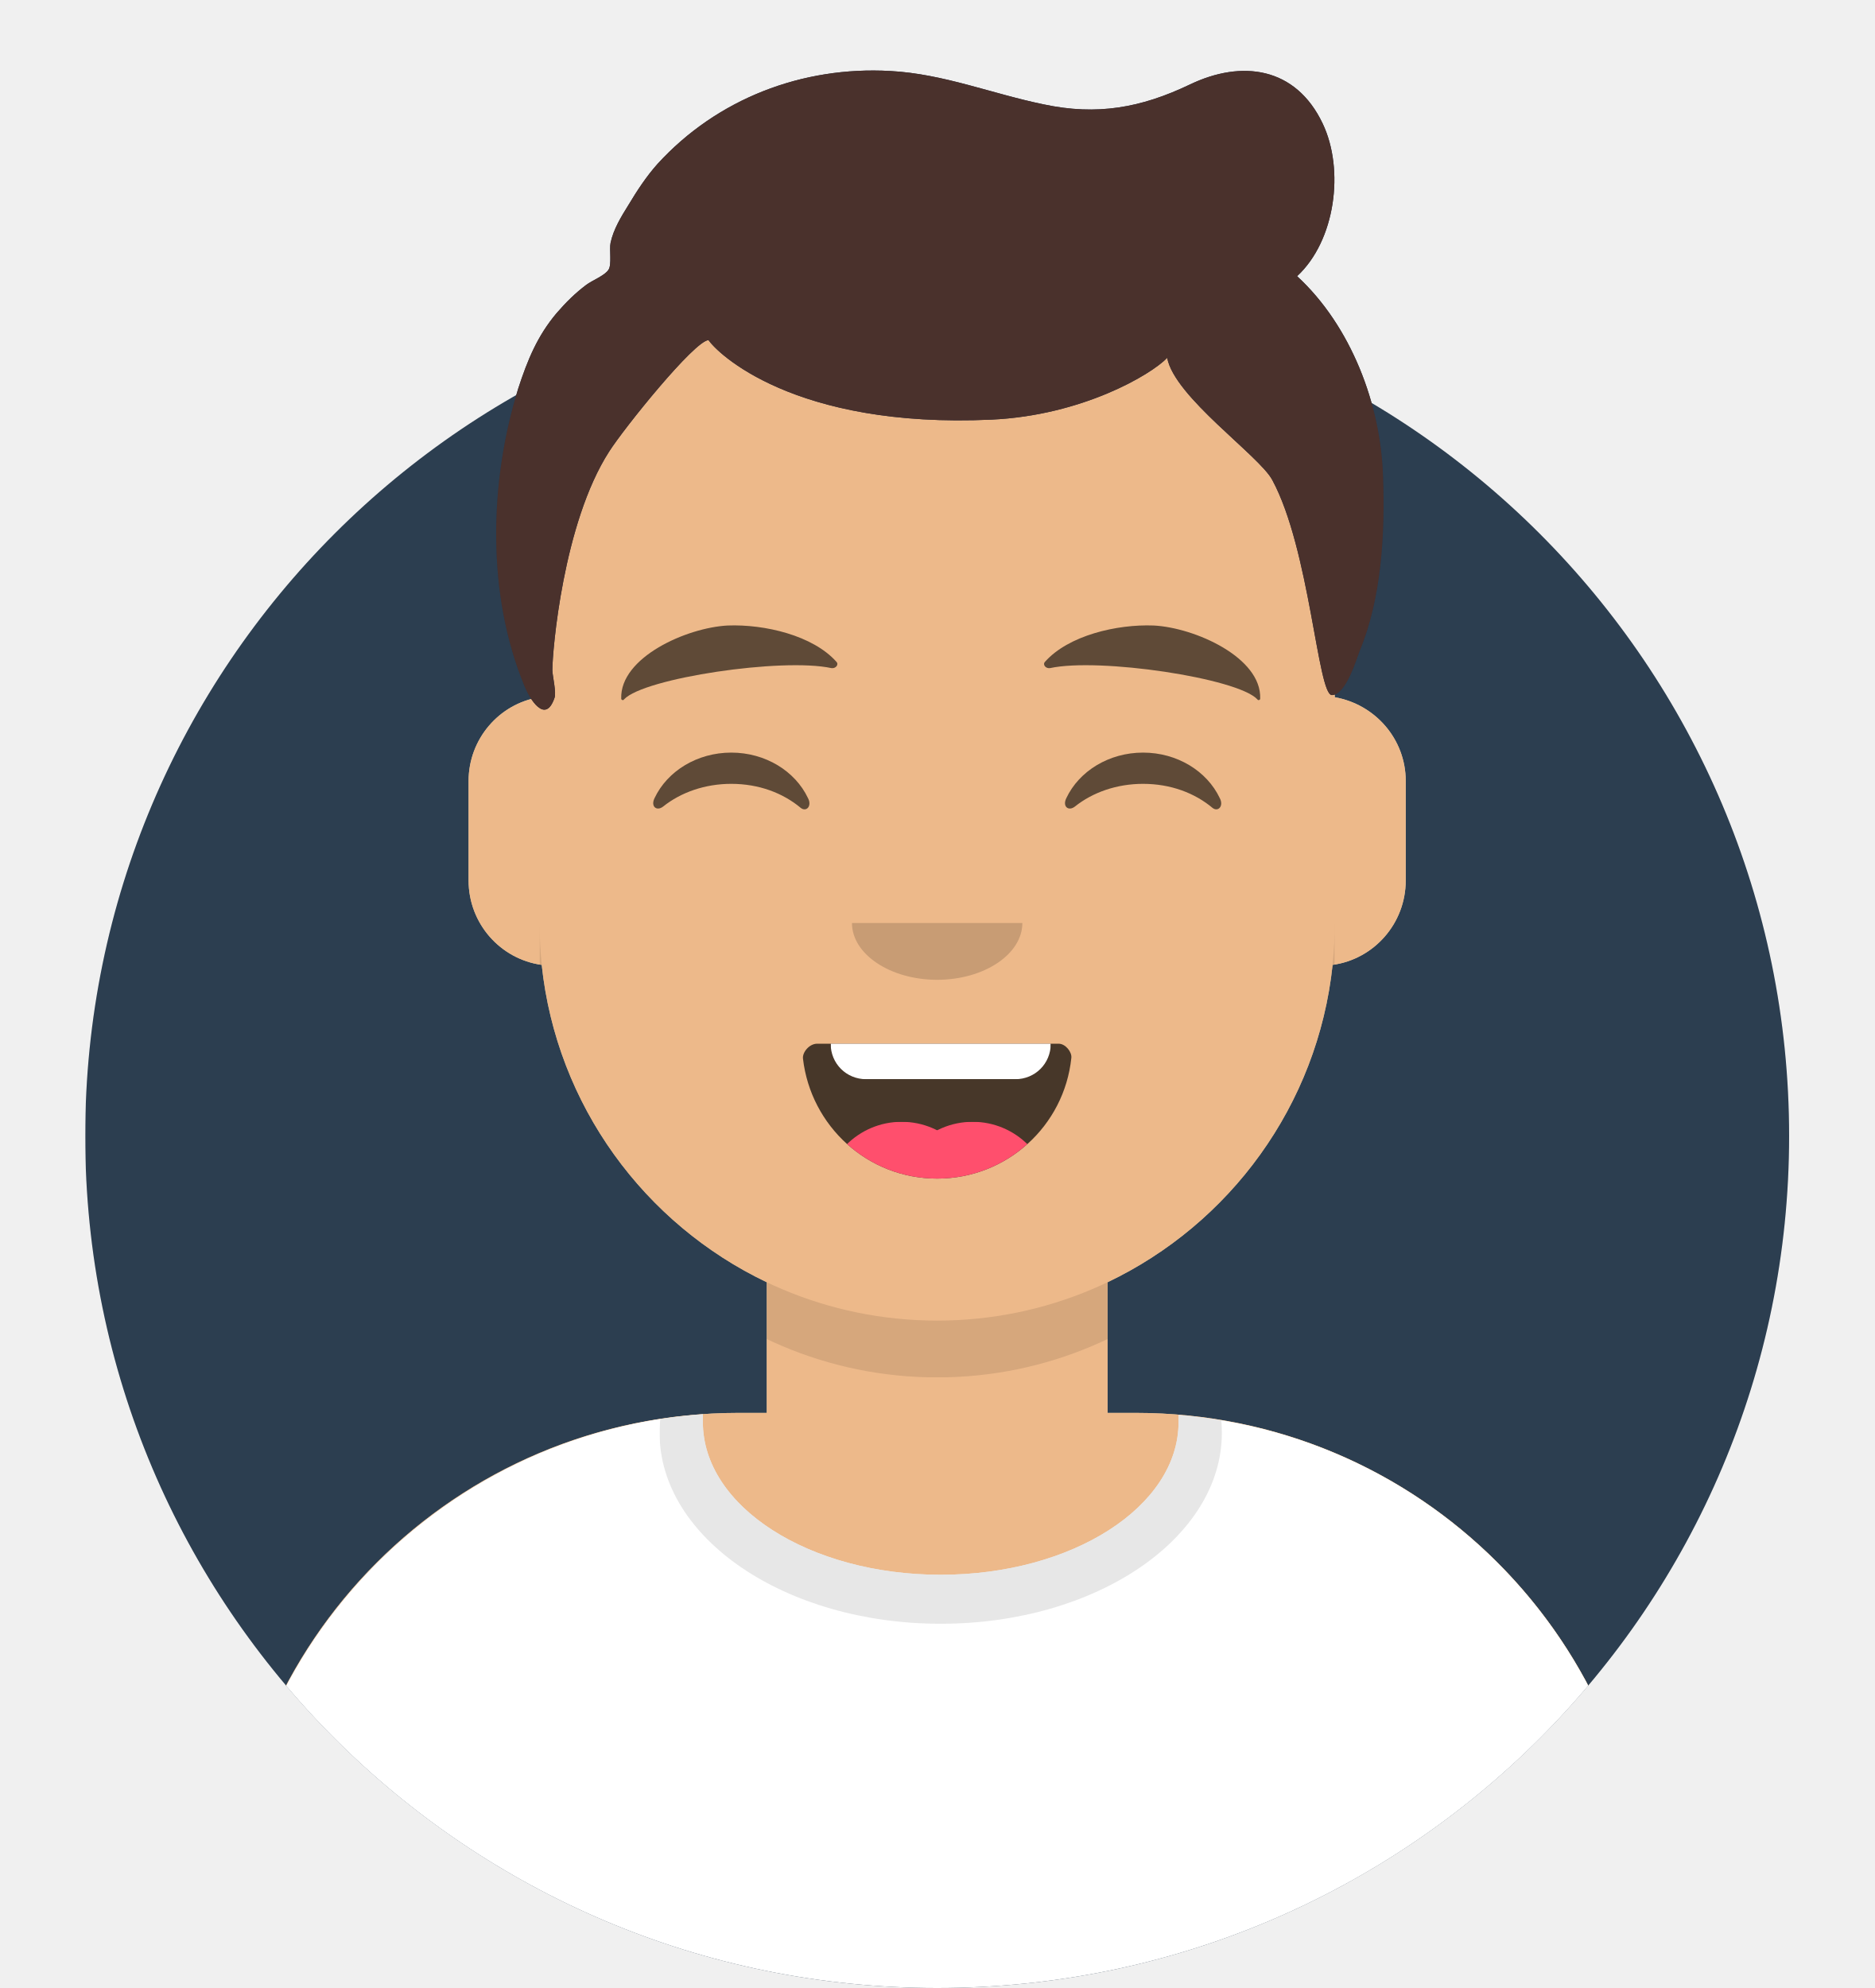
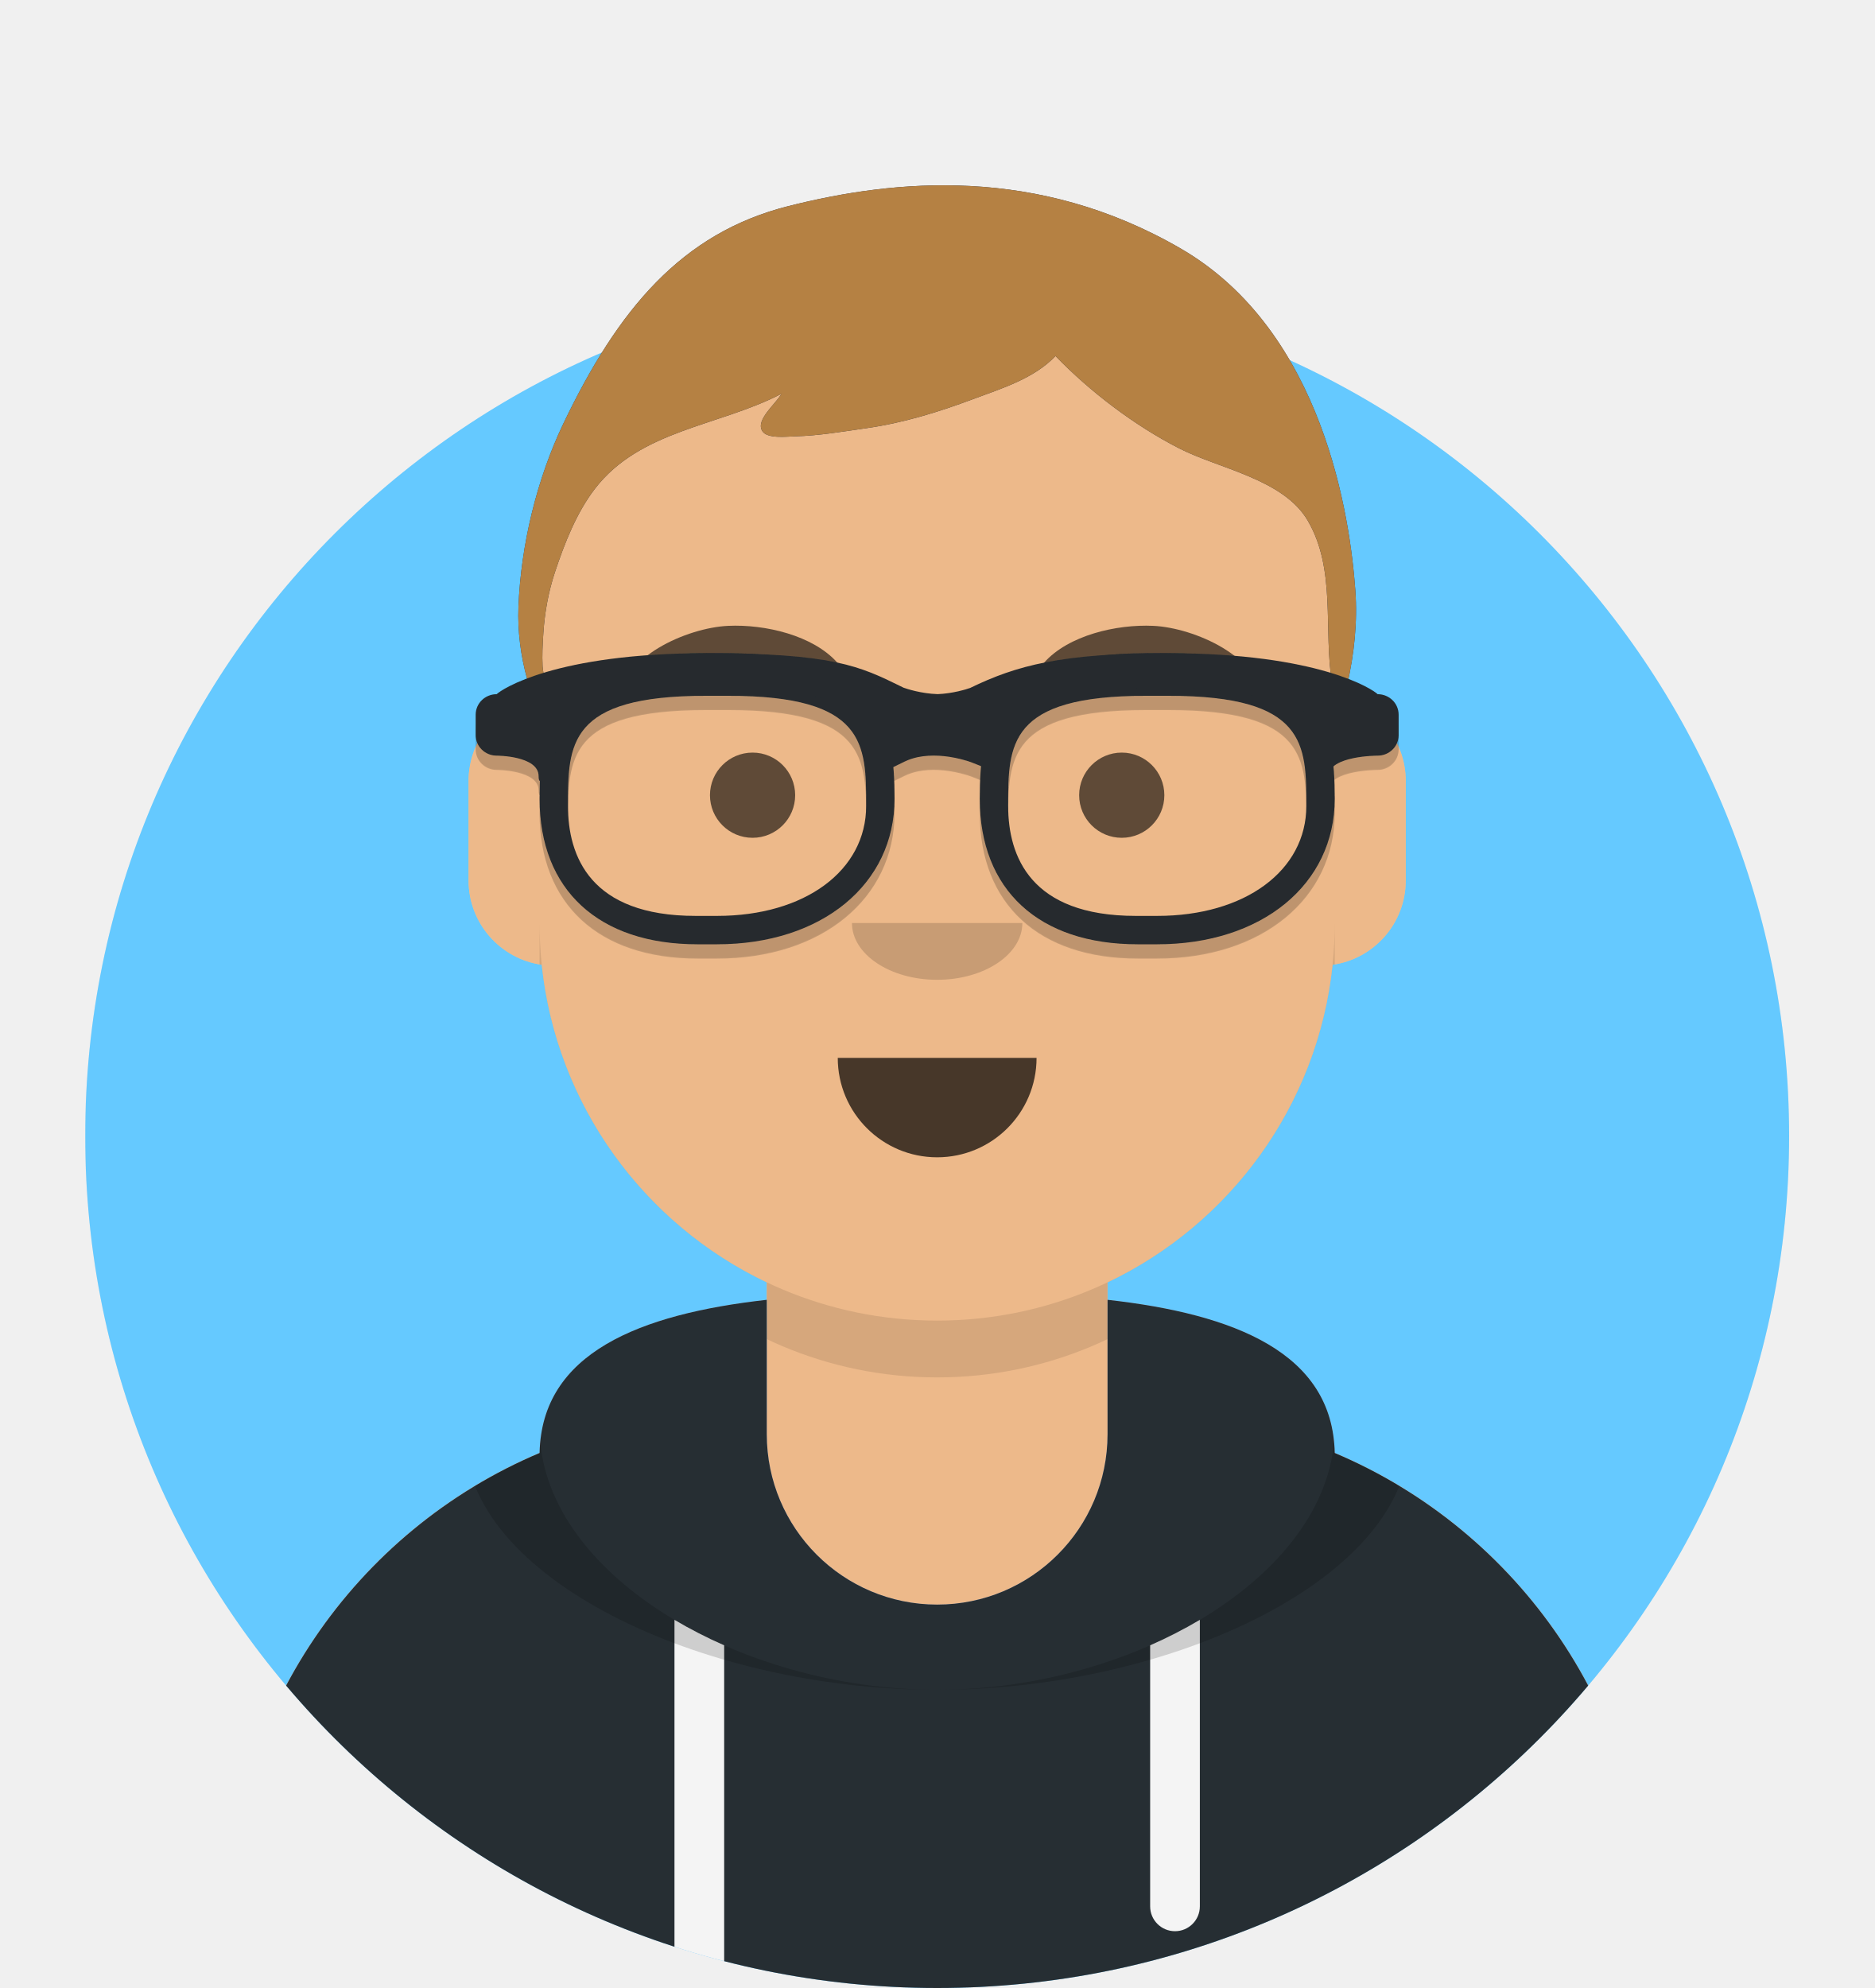
- <svg xmlns="http://www.w3.org/2000/svg" version="1.1" id="Layer_1" x="0px" y="0px" viewBox="0 0 264 280" style="enable-background:new 0 0 264 280;" xml:space="preserve">
-   <style type="text/css">
- 	.st0{fill-rule:evenodd;clip-rule:evenodd;fill:#E6E6E6;}
- 	.st1{filter:url(#Adobe_OpacityMaskFilter);}
- 	.st2{fill-rule:evenodd;clip-rule:evenodd;fill:#FFFFFF;}
- 	.st3{mask:url(#mask-2_1_);}
- 	.st4{fill-rule:evenodd;clip-rule:evenodd;fill:#2C3E50;}
- 	.st5{filter:url(#Adobe_OpacityMaskFilter_1_);}
- 	.st6{mask:url(#mask-4_1_);}
- 	.st7{fill-rule:evenodd;clip-rule:evenodd;fill:#D0C6AC;}
- 	.st8{filter:url(#Adobe_OpacityMaskFilter_2_);}
- 	.st9{mask:url(#mask-6_1_);}
- 	.st10{fill-rule:evenodd;clip-rule:evenodd;fill:#EDB98A;}
- 	.st11{filter:url(#Adobe_OpacityMaskFilter_3_);}
- 	.st12{mask:url(#mask-6_2_);fill-rule:evenodd;clip-rule:evenodd;fill-opacity:0.1;}
- 	.st13{filter:url(#Adobe_OpacityMaskFilter_4_);}
- 	.st14{mask:url(#react-mask-952_1_);}
- 	.st15{filter:url(#Adobe_OpacityMaskFilter_5_);}
- 	.st16{opacity:0.6;mask:url(#react-mask-952_2_);}
- 	.st17{fill-rule:evenodd;clip-rule:evenodd;fill-opacity:0.16;}
- 	.st18{fill-rule:evenodd;clip-rule:evenodd;fill-opacity:0.7;}
- 	.st19{filter:url(#Adobe_OpacityMaskFilter_6_);}
- 	.st20{mask:url(#react-mask-934_1_);fill-rule:evenodd;clip-rule:evenodd;fill:#FFFFFF;}
- 	.st21{filter:url(#Adobe_OpacityMaskFilter_7_);}
- 	.st22{mask:url(#react-mask-934_2_);}
- 	.st23{fill-rule:evenodd;clip-rule:evenodd;fill:#FF4F6D;}
- 	.st24{fill-rule:evenodd;clip-rule:evenodd;fill-opacity:0.6;}
- 	.st25{filter:url(#Adobe_OpacityMaskFilter_8_);}
- 	.st26{mask:url(#react-mask-925_1_);}
- 	.st27{fill-rule:evenodd;clip-rule:evenodd;fill:#28354B;}
- 	.st28{filter:url(#Adobe_OpacityMaskFilter_9_);}
- 	.st29{mask:url(#react-mask-924_1_);}
- 	.st30{fill-rule:evenodd;clip-rule:evenodd;fill:#4A312C;}
- </style>
-   <g>
-     <g transform="translate(-825, -1100)">
-       <g transform="translate(825, 1100)">
-         <g id="Circle" transform="translate(12, 40)">
-           <g id="Circle-Background">
-             <circle class="st0" cx="120" cy="120" r="120" />
-           </g>
-           <defs>
-             <filter id="Adobe_OpacityMaskFilter" filterUnits="userSpaceOnUse" x="0" y="0" width="240" height="240">
-               <feColorMatrix type="matrix" values="1 0 0 0 0  0 1 0 0 0  0 0 1 0 0  0 0 0 1 0" />
-             </filter>
-           </defs>
-           <mask maskUnits="userSpaceOnUse" x="0" y="0" width="240" height="240" id="mask-2_1_">
-             <g class="st1">
-               <circle id="path-1_1_" class="st2" cx="120" cy="120" r="120" />
-             </g>
+ <svg xmlns="http://www.w3.org/2000/svg" xmlns:xlink="http://www.w3.org/1999/xlink" viewBox="0 0 264 280" width="264px" height="280px" version="1.1">
+   <defs>
+     <circle id="path-1" cx="120" cy="120" r="120" />
+     <path id="path-3" d="M 12 160 C 12 226.274 65.726 280 132 280 C 198.274 280 252 226.274 252 160 L 264 160 L 264 -1.42109e-014 L -3.19744e-014 -1.42109e-014 L -3.19744e-014 160 L 12 160 Z" />
+     <path id="path-5" d="M 124 144.611 L 124 163 L 128 163 L 128 163 C 167.764 163 200 195.236 200 235 L 200 244 L 0 244 L 0 235 C -4.86975e-015 195.236 32.236 163 72 163 L 72 163 L 76 163 L 76 144.611 C 58.763 136.422 46.372 119.687 44.305 99.881 C 38.48 99.058 34 94.052 34 88 L 34 74 C 34 68.054 38.325 63.118 44 62.166 L 44 56 L 44 56 C 44 25.072 69.072 5.68137e-015 100 0 L 100 0 L 100 0 C 130.928 -5.68137e-015 156 25.072 156 56 L 156 62.166 C 161.675 63.118 166 68.054 166 74 L 166 88 C 166 94.052 161.52 99.058 155.695 99.881 C 153.628 119.687 141.237 136.422 124 144.611 Z" />
+   </defs>
+   <g id="Avataaar" fill="none" fill-rule="evenodd" stroke="none" stroke-width="1">
+     <g id="Avataaar/Circle" transform="translate(-825 -1100)">
+       <g transform="translate(825 1100)">
+         <g id="Circle" fill-rule="evenodd" stroke-width="1" transform="translate(12 40)">
+           <mask id="mask-2" fill="white">
+             <use xlink:href="#path-1" />
          </mask>
-           <g class="st3">
-             <rect class="st4" width="240" height="240" />
+           <use id="Circle-Background" fill="#e6e6e6" xlink:href="#path-1" />
+           <g id="Color/Palette/Blue-01" fill="#65c9ff" mask="url(&quot;#mask-2&quot;)">
+             <rect id="🖍Color" x="0" y="0" width="240" height="240" />
          </g>
        </g>
-         <g id="Mask">
- 			</g>
-         <defs>
-           <filter id="Adobe_OpacityMaskFilter_1_" filterUnits="userSpaceOnUse" x="-1" y="0" width="265" height="280">
-             <feColorMatrix type="matrix" values="1 0 0 0 0  0 1 0 0 0  0 0 1 0 0  0 0 0 1 0" />
-           </filter>
-         </defs>
-         <mask maskUnits="userSpaceOnUse" x="-1" y="0" width="265" height="280" id="mask-4_1_">
-           <g class="st5">
-             <path id="path-3_1_" class="st2" d="M12,160c0,66.3,53.7,120,120,120s120-53.7,120-120h12V0H0v160H12z" />
+         <mask id="mask-4" fill="white">
+           <use xlink:href="#path-3" />
+         </mask>
+         <g id="Mask" />
+         <g id="Avataaar" fill-rule="evenodd" mask="url(&quot;#mask-4&quot;)" stroke-width="1">
+           <g id="Body" transform="translate(32 36)">
+             <mask id="mask-6" fill="white">
+               <use xlink:href="#path-5" />
+             </mask>
+             <use fill="#d0c6ac" xlink:href="#path-5" />
+             <g id="Skin/👶🏽-03-Brown" fill="#edb98a" mask="url(&quot;#mask-6&quot;)">
+               <g id="Color" transform="translate(-32)">
+                 <rect x="0" y="0" width="264" height="244" />
+               </g>
+             </g>
+             <path id="Neck-Shadow" fill="#000000" fill-opacity="0.1" mask="url(&quot;#mask-6&quot;)" d="M 156 79 L 156 102 C 156 132.928 130.928 158 100 158 C 69.072 158 44 132.928 44 102 L 44 79 L 44 94 C 44 124.928 69.072 150 100 150 C 130.928 150 156 124.928 156 94 L 156 79 Z" />
          </g>
-         </mask>
-         <g id="Avataaar" class="st6">
-           <g id="Body" transform="translate(32, 36)">
-             <g>
-               <path class="st7" d="M124,144.6V163h4l0,0c39.8,0,72,32.2,72,72v9H0v-9c0-39.8,32.2-72,72-72l0,0h4v-18.4        c-17.2-8.2-29.6-24.9-31.7-44.7C38.5,99.1,34,94.1,34,88V74c0-5.9,4.3-10.9,10-11.8V56l0,0c0-30.9,25.1-56,56-56l0,0l0,0        c30.9,0,56,25.1,56,56v6.2c5.7,1,10,5.9,10,11.8v14c0,6.1-4.5,11.1-10.3,11.9C153.6,119.7,141.2,136.4,124,144.6z" />
+           <g id="Clothing/Hoodie" transform="translate(0 170)">
+             <defs>
+               <path id="react-path-1" d="M 108 13.071 C 90.081 15.076 76.28 20.552 76.004 34.645 C 50.146 45.568 32 71.165 32 100.999 L 32 100.999 L 32 110 L 232 110 L 232 100.999 C 232 71.165 213.854 45.568 187.996 34.645 C 187.72 20.552 173.919 15.076 156 13.071 L 156 32 L 156 32 C 156 45.255 145.255 56 132 56 L 132 56 C 118.745 56 108 45.255 108 32 L 108 13.071 Z" />
+             </defs>
+             <mask id="react-mask-2" fill="white">
+               <use xlink:href="#react-path-1" />
+             </mask>
+             <use id="Hoodie" fill="#b7c1db" fill-rule="evenodd" xlink:href="#react-path-1" />
+             <g id="Color/Palette/Gray-01" fill="#262e33" fill-rule="evenodd" mask="url(&quot;#react-mask-2&quot;)">
+               <rect id="🖍Color" x="0" y="0" width="264" height="110" />
            </g>
+             <path id="Straps" fill="#f4f4f4" fill-rule="evenodd" mask="url(&quot;#react-mask-2&quot;)" d="M 102 61.739 L 102 110 L 95 110 L 95 58.15 C 97.204 59.46 99.547 60.661 102 61.739 Z M 169 58.15 L 169 98.5 C 169 100.433 167.433 102 165.5 102 C 163.567 102 162 100.433 162 98.5 L 162 61.739 C 164.453 60.661 166.796 59.46 169 58.15 Z" />
+             <path id="Shadow" fill="#000000" fill-opacity="0.16" fill-rule="evenodd" mask="url(&quot;#react-mask-2&quot;)" d="M 90.96 12.724 C 75.909 15.571 65.5 21.243 65.5 32.308 C 65.5 52.02 98.538 68 132 68 C 165.462 68 198.5 52.02 198.5 32.308 C 198.5 21.243 188.091 15.571 173.04 12.724 C 182.125 16.075 188 21.706 188 31.077 C 188 51.469 160.179 68 132 68 C 103.821 68 76 51.469 76 31.077 C 76 21.706 81.875 16.075 90.96 12.724 Z" />
+           </g>
+           <g id="Face" fill="#000000" transform="translate(76 82)">
+             <g id="Mouth/Default" fill-opacity="0.7" transform="translate(2 52)">
+               <path id="Mouth" d="M 40 15 C 40 22.732 46.268 29 54 29 L 54 29 C 61.732 29 68 22.732 68 15" />
+             </g>
+             <g id="Nose/Default" fill-opacity="0.16" transform="translate(28 40)">
+               <path id="Nose" d="M 16 8 C 16 12.418 21.373 16 28 16 L 28 16 C 34.627 16 40 12.418 40 8" />
+             </g>
+             <g id="Eyes/Default-😀" fill-opacity="0.6" transform="translate(0 8)">
+               <circle id="Eye" cx="30" cy="22" r="6" />
+               <circle id="Eye" cx="82" cy="22" r="6" />
+             </g>
+             <g id="Eyebrow/Natural/Default-Natural" fill-opacity="0.6">
+               <path id="Eyebrow" transform="translate(27 12) rotate(5) translate(-27 -12)" d="M 26.039 6.21 C 20.278 6.983 11.293 12.005 12.044 17.818 C 12.069 18.008 12.357 18.067 12.481 17.909 C 14.967 14.72 34.193 10.037 41.194 11.015 C 41.835 11.104 42.258 10.443 41.821 10.03 C 38.077 6.495 31.2 5.512 26.039 6.21" />
+               <path id="Eyebrow" transform="translate(86 12) scale(-1, 1) rotate(5) translate(-86 -12)" d="M 85.039 6.21 C 79.278 6.983 70.293 12.005 71.044 17.818 C 71.069 18.008 71.357 18.067 71.481 17.909 C 73.967 14.72 93.193 10.037 100.194 11.015 C 100.835 11.104 101.258 10.443 100.821 10.03 C 97.077 6.495 90.2 5.512 85.039 6.21" />
+             </g>
+           </g>
+           <g id="Top" fill-rule="evenodd" stroke-width="1">
            <defs>
-               <filter id="Adobe_OpacityMaskFilter_2_" filterUnits="userSpaceOnUse" x="-32" y="0" width="264" height="244">
-                 <feColorMatrix type="matrix" values="1 0 0 0 0  0 1 0 0 0  0 0 1 0 0  0 0 0 1 0" />
+               <rect id="react-path-357" x="0" y="0" width="264" height="280" />
+               <path id="react-path-356" d="M 167.309 35.006 C 147.121 23.306 127.129 25.222 112.037 29.03 C 96.945 32.838 88.017 43.651 80.357 59.648 C 76.596 67.503 74.366 76.791 74.023 85.481 C 73.888 88.893 74.348 92.415 75.268 95.7 C 75.605 96.906 77.423 101.087 77.922 97.709 C 78.088 96.584 77.48 95.033 77.422 93.838 C 77.344 92.269 77.427 90.681 77.534 89.115 C 77.734 86.187 78.256 83.315 79.185 80.525 C 80.512 76.537 82.201 72.213 84.787 68.848 C 91.188 60.521 102.269 60.046 111.066 55.464 C 110.303 56.869 107.36 59.143 108.379 60.727 C 109.084 61.821 111.749 61.489 113.022 61.454 C 116.371 61.362 119.735 60.78 123.043 60.307 C 128.256 59.562 133.141 58.052 138.047 56.218 C 142.063 54.716 146.65 53.326 149.669 50.141 C 154.54 55.188 160.81 59.935 167.07 63.143 C 172.688 66.022 181.749 67.461 185.183 73.301 C 189.248 80.215 187.378 88.707 188.619 96.201 C 189.091 99.05 190.164 98.987 190.751 96.438 C 191.748 92.108 192.219 87.61 191.902 83.159 C 191.184 73.112 187.497 46.706 167.309 35.006 Z" />
+               <filter id="react-filter-353" x="-0.8%" y="-2%" width="101.5%" height="108%" filterUnits="objectBoundingBox">
+                 <feOffset result="shadowOffsetOuter1" in="SourceAlpha" dx="0" dy="2" />
+                 <feColorMatrix result="shadowMatrixOuter1" in="shadowOffsetOuter1" type="matrix" values="0 0 0 0 0 0 0 0 0 0 0 0 0 0 0 0 0 0 0.16 0" />
+                 <feMerge>
+                   <feMergeNode in="shadowMatrixOuter1" />
+                   <feMergeNode in="SourceGraphic" />
+                 </feMerge>
              </filter>
            </defs>
-             <mask maskUnits="userSpaceOnUse" x="-32" y="0" width="264" height="244" id="mask-6_1_">
-               <g class="st8">
-                 <path id="path-5_1_" class="st2" d="M124,144.6V163h4l0,0c39.8,0,72,32.2,72,72v9H0v-9c0-39.8,32.2-72,72-72l0,0h4v-18.4         c-17.2-8.2-29.6-24.9-31.7-44.7C38.5,99.1,34,94.1,34,88V74c0-5.9,4.3-10.9,10-11.8V56l0,0c0-30.9,25.1-56,56-56l0,0l0,0         c30.9,0,56,25.1,56,56v6.2c5.7,1,10,5.9,10,11.8v14c0,6.1-4.5,11.1-10.3,11.9C153.6,119.7,141.2,136.4,124,144.6z" />
-               </g>
+             <mask id="react-mask-355" fill="white">
+               <use xlink:href="#react-path-357" />
            </mask>
-             <g class="st9">
-               <g id="Color" transform="translate(-32, 0)">
-                 <rect class="st10" width="264" height="244" />
-               </g>
-             </g>
-             <defs>
-               <filter id="Adobe_OpacityMaskFilter_3_" filterUnits="userSpaceOnUse" x="44" y="79" width="112" height="79">
-                 <feColorMatrix type="matrix" values="1 0 0 0 0  0 1 0 0 0  0 0 1 0 0  0 0 0 1 0" />
-               </filter>
-             </defs>
-             <mask maskUnits="userSpaceOnUse" x="44" y="79" width="112" height="79" id="mask-6_2_">
-               <g class="st11">
-                 <path id="path-5_2_" class="st2" d="M124,144.6V163h4l0,0c39.8,0,72,32.2,72,72v9H0v-9c0-39.8,32.2-72,72-72l0,0h4v-18.4         c-17.2-8.2-29.6-24.9-31.7-44.7C38.5,99.1,34,94.1,34,88V74c0-5.9,4.3-10.9,10-11.8V56l0,0c0-30.9,25.1-56,56-56l0,0l0,0         c30.9,0,56,25.1,56,56v6.2c5.7,1,10,5.9,10,11.8v14c0,6.1-4.5,11.1-10.3,11.9C153.6,119.7,141.2,136.4,124,144.6z" />
-               </g>
-             </mask>
-             <path id="Neck-Shadow" class="st12" d="M156,79v23c0,30.9-25.1,56-56,56s-56-25.1-56-56V79v15c0,30.9,25.1,56,56,56       s56-25.1,56-56V79z" />
-           </g>
-           <g transform="translate(0, 170)">
-             <g id="Clothes">
-               <path class="st0" d="M166,29.3c37,3,66,34,66,71.8v8.9H32v-8.9C32,63,61.6,31.8,99,29.2c0,0.4,0,0.7,0,1.1        c0,11.9,15,21.5,33.5,21.5S166,42.2,166,30.3C166,30,166,29.6,166,29.3z" />
-             </g>
-             <defs>
-               <filter id="Adobe_OpacityMaskFilter_4_" filterUnits="userSpaceOnUse" x="0" y="0" width="264" height="110">
-                 <feColorMatrix type="matrix" values="1 0 0 0 0  0 1 0 0 0  0 0 1 0 0  0 0 0 1 0" />
-               </filter>
-             </defs>
-             <mask maskUnits="userSpaceOnUse" x="0" y="0" width="264" height="110" id="react-mask-952_1_">
-               <g class="st13">
-                 <path id="react-path-951_1_" class="st2" d="M166,29.3c37,3,66,34,66,71.8v8.9H32v-8.9C32,63,61.6,31.8,99,29.2         c0,0.4,0,0.7,0,1.1c0,11.9,15,21.5,33.5,21.5S166,42.2,166,30.3C166,30,166,29.6,166,29.3z" />
-               </g>
-             </mask>
-             <g class="st14">
-               <rect class="st2" width="264" height="110" />
-             </g>
-             <defs>
-               <filter id="Adobe_OpacityMaskFilter_5_" filterUnits="userSpaceOnUse" x="92.9" y="4.9" width="79.3" height="53.8">
-                 <feColorMatrix type="matrix" values="1 0 0 0 0  0 1 0 0 0  0 0 1 0 0  0 0 0 1 0" />
-               </filter>
-             </defs>
-             <mask maskUnits="userSpaceOnUse" x="92.9" y="4.9" width="79.3" height="53.8" id="react-mask-952_2_">
-               <g class="st15">
-                 <path id="react-path-951_2_" class="st2" d="M166,29.3c37,3,66,34,66,71.8v8.9H32v-8.9C32,63,61.6,31.8,99,29.2         c0,0.4,0,0.7,0,1.1c0,11.9,15,21.5,33.5,21.5S166,42.2,166,30.3C166,30,166,29.6,166,29.3z" />
-               </g>
-             </mask>
-             <g id="Shadowy" class="st16">
-               <g transform="translate(92, 4)">
-                 <ellipse class="st17" cx="40.5" cy="27.8" rx="39.6" ry="26.9" />
-               </g>
-             </g>
-           </g>
-           <g id="Face" transform="translate(76, 82)">
-             <g transform="translate(2, 52)">
-               <g id="Mouth">
-                 <path class="st18" d="M35.1,15.1C36.2,24.6,44.2,32,54,32c9.8,0,17.9-7.4,18.9-17c0.1-0.8-0.8-2-1.8-2c-14.9,0-26.3,0-34,0         C36,13,35,14.2,35.1,15.1z" />
-               </g>
-               <defs>
-                 <filter id="Adobe_OpacityMaskFilter_6_" filterUnits="userSpaceOnUse" x="39" y="2" width="31" height="16">
-                   <feColorMatrix type="matrix" values="1 0 0 0 0  0 1 0 0 0  0 0 1 0 0  0 0 0 1 0" />
-                 </filter>
-               </defs>
-               <mask maskUnits="userSpaceOnUse" x="39" y="2" width="31" height="16" id="react-mask-934_1_">
-                 <g class="st19">
-                   <path id="react-path-933_1_" class="st2" d="M35.1,15.1C36.2,24.6,44.2,32,54,32c9.8,0,17.9-7.4,18.9-17          c0.1-0.8-0.8-2-1.8-2c-14.9,0-26.3,0-34,0C36,13,35,14.2,35.1,15.1z" />
+             <g id="Mask" />
+             <g id="Top/Short-Hair/Short-Round" mask="url(&quot;#react-mask-355&quot;)">
+               <g transform="translate(-1)">
+                 <mask id="react-mask-354" fill="white">
+                   <use xlink:href="#react-path-356" />
+                 </mask>
+                 <use id="Short-Hair" fill="#28354b" fill-rule="evenodd" stroke="none" xlink:href="#react-path-356" />
+                 <g id="Skin/👶🏽-03-Brown" fill="#b58143" mask="url(&quot;#react-mask-354&quot;)">
+                   <g id="Color" transform="translate(0)">
+                     <rect x="0" y="0" width="264" height="280" />
+                   </g>
                </g>
-               </mask>
-               <path id="Teeth" class="st20" d="M44,2h21c2.8,0,5,2.2,5,5v6c0,2.8-2.2,5-5,5H44c-2.8,0-5-2.2-5-5V7C39,4.2,41.2,2,44,2z" />
-               <defs>
-                 <filter id="Adobe_OpacityMaskFilter_7_" filterUnits="userSpaceOnUse" x="38" y="24" width="32" height="22">
-                   <feColorMatrix type="matrix" values="1 0 0 0 0  0 1 0 0 0  0 0 1 0 0  0 0 0 1 0" />
-                 </filter>
-               </defs>
-               <mask maskUnits="userSpaceOnUse" x="38" y="24" width="32" height="22" id="react-mask-934_2_">
-                 <g class="st21">
-                   <path id="react-path-933_2_" class="st2" d="M35.1,15.1C36.2,24.6,44.2,32,54,32c9.8,0,17.9-7.4,18.9-17          c0.1-0.8-0.8-2-1.8-2c-14.9,0-26.3,0-34,0C36,13,35,14.2,35.1,15.1z" />
-                 </g>
-               </mask>
-               <g id="Tongue" class="st22">
-                 <g transform="translate(38, 24)">
-                   <circle class="st23" cx="11" cy="11" r="11" />
-                   <circle class="st23" cx="21" cy="11" r="11" />
-                 </g>
-               </g>
-             </g>
-             <g transform="translate(28, 40)">
-               <path id="Nose" class="st17" d="M16,8c0,4.4,5.4,8,12,8l0,0c6.6,0,12-3.6,12-8" />
-             </g>
-             <g transform="translate(0, 8)">
-               <path id="Squint" class="st24" d="M16.2,22.4C18,18.6,22.2,16,27,16c4.8,0,9,2.6,10.8,6.4c0.6,1.1-0.2,2-1,1.4        c-2.5-2.1-5.9-3.4-9.8-3.4c-3.7,0-7.1,1.2-9.6,3.2C16.5,24.3,15.6,23.6,16.2,22.4z" />
-               <path class="st24" d="M74.2,22.4C76,18.6,80.2,16,85,16c4.8,0,9,2.6,10.8,6.4c0.6,1.1-0.2,2-1,1.4c-2.5-2.1-5.9-3.4-9.8-3.4        c-3.7,0-7.1,1.2-9.6,3.2C74.5,24.3,73.6,23.6,74.2,22.4z" />
-             </g>
-             <g>
-               <path id="Eyebrow" class="st24" d="M26.5,6.1c-5.8,0.3-15.2,4.5-15,10.3c0,0.2,0.3,0.3,0.4,0.1c2.8-3,22.3-5.9,29.2-4.4        c0.6,0.1,1.1-0.5,0.7-0.9C38.5,7.5,31.7,5.9,26.5,6.1" />
-               <path class="st24" d="M86.5,6.1c5.8,0.3,15.2,4.5,15,10.3c0,0.2-0.3,0.3-0.4,0.1c-2.8-3-22.3-5.9-29.2-4.4        c-0.6,0.1-1.1-0.5-0.7-0.9C74.5,7.5,81.3,5.9,86.5,6.1" />
-             </g>
-           </g>
-           <g id="Top">
-             <defs>
-               <filter id="Adobe_OpacityMaskFilter_8_" filterUnits="userSpaceOnUse" x="-1" y="0" width="264" height="280">
-                 <feColorMatrix type="matrix" values="1 0 0 0 0  0 1 0 0 0  0 0 1 0 0  0 0 0 1 0" />
-               </filter>
-             </defs>
-             <mask maskUnits="userSpaceOnUse" x="-1" y="0" width="264" height="280" id="react-mask-925_1_">
-               <g class="st25">
-                 <rect id="react-path-927_1_" class="st2" width="264" height="280" />
-               </g>
-             </mask>
-             <g class="st26">
-               <g transform="translate(-1, 0)">
-                 <g id="Short-Hair">
-                   <path class="st27" d="M183.7,38.9c5.4-5,6.7-15,3.6-21.5c-3.8-8-11.4-9-18.7-5.5c-6.9,3.3-13.1,4.4-20.6,2.8          c-7.3-1.5-14.1-4.3-21.6-4.7C114,9.3,102,13.9,93.6,23.1c-1.6,1.8-2.9,3.8-4.1,5.8c-1,1.6-2.1,3.4-2.5,5.3          c-0.2,0.9,0.2,3.1-0.3,3.8c-0.5,0.8-2.3,1.5-3.1,2.1c-1.6,1.2-2.9,2.5-4.2,4c-2.7,3.2-4.1,6.6-5.4,10.6          c-4.1,13.2-4.5,29,0.9,42c0.7,1.7,2.9,5.4,4.2,1.6c0.3-0.7-0.3-3.2-0.3-3.9c0-2.7,1.5-20.7,8-30.8c2.1-3.3,12-15.6,14-15.7          c1.1,1.7,11.9,12.5,39.9,11.2c12.7-0.6,22.4-6.3,24.7-8.7c1,5.5,13,13.8,14.8,17.2c5.3,9.8,6.4,30.3,8.4,30.3          s3.5-5.2,3.9-6.2c3.1-7.4,3.6-16.6,3.3-24.6C195.5,57,191.3,45.9,183.7,38.9z" />
-                 </g>
-                 <defs>
-                   <filter id="Adobe_OpacityMaskFilter_9_" filterUnits="userSpaceOnUse" x="0" y="0" width="264" height="280">
-                     <feColorMatrix type="matrix" values="1 0 0 0 0  0 1 0 0 0  0 0 1 0 0  0 0 0 1 0" />
-                   </filter>
-                 </defs>
-                 <mask maskUnits="userSpaceOnUse" x="0" y="0" width="264" height="280" id="react-mask-924_1_">
-                   <g class="st28">
-                     <path id="react-path-926_1_" class="st2" d="M183.7,38.9c5.4-5,6.7-15,3.6-21.5c-3.8-8-11.4-9-18.7-5.5           c-6.9,3.3-13.1,4.4-20.6,2.8c-7.3-1.5-14.1-4.3-21.6-4.7C114,9.3,102,13.9,93.6,23.1c-1.6,1.8-2.9,3.8-4.1,5.8           c-1,1.6-2.1,3.4-2.5,5.3c-0.2,0.9,0.2,3.1-0.3,3.8c-0.5,0.8-2.3,1.5-3.1,2.1c-1.6,1.2-2.9,2.5-4.2,4           c-2.7,3.2-4.1,6.6-5.4,10.6c-4.1,13.2-4.5,29,0.9,42c0.7,1.7,2.9,5.4,4.2,1.6c0.3-0.7-0.3-3.2-0.3-3.9           c0-2.7,1.5-20.7,8-30.8c2.1-3.3,12-15.6,14-15.7c1.1,1.7,11.9,12.5,39.9,11.2c12.7-0.6,22.4-6.3,24.7-8.7           c1,5.5,13,13.8,14.8,17.2c5.3,9.8,6.4,30.3,8.4,30.3s3.5-5.2,3.9-6.2c3.1-7.4,3.6-16.6,3.3-24.6           C195.5,57,191.3,45.9,183.7,38.9z" />
-                   </g>
-                 </mask>
-                 <g class="st29">
-                   <g transform="translate(0, 0) ">
-                     <rect class="st30" width="264" height="280" />
+                 <g id="Top/_Resources/Prescription-02" fill="none" stroke-width="1" transform="translate(62 85)">
+                   <defs>
+                     <filter id="react-filter-358" x="-0.8%" y="-2.4%" width="101.5%" height="109.8%" filterUnits="objectBoundingBox">
+                       <feOffset result="shadowOffsetOuter1" in="SourceAlpha" dx="0" dy="2" />
+                       <feColorMatrix result="shadowMatrixOuter1" in="shadowOffsetOuter1" type="matrix" values="0 0 0 0 0 0 0 0 0 0 0 0 0 0 0 0 0 0 0.2 0" />
+                       <feMerge>
+                         <feMergeNode in="shadowMatrixOuter1" />
+                         <feMergeNode in="SourceGraphic" />
+                       </feMerge>
+                     </filter>
+                   </defs>
+                   <g id="Wayfarers" filter="url(#react-filter-358)" fill="#252c2f" transform="translate(6 7)">
+                     <path id="Left" fill-rule="nonzero" d="M 34 41 L 31.242 41 C 17.315 41 9 33.336 9 20.5 C 9 10.127 10.817 0 32.53 0 L 35.47 0 C 57.183 0 59 10.127 59 20.5 C 59 32.569 48.721 41 34 41 Z M 32.385 6 C 13 6 13 12.841 13 21.502 C 13 28.572 16.116 37 30.971 37 L 34 37 C 46.365 37 55 30.627 55 21.502 C 55 12.841 55 6 35.615 6 L 32.385 6 Z" />
+                     <path id="Right" fill-rule="nonzero" d="M 96 41 L 93.242 41 C 79.315 41 71 33.336 71 20.5 C 71 10.127 72.817 0 94.53 0 L 97.47 0 C 119.183 0 121 10.127 121 20.5 C 121 32.569 110.721 41 96 41 Z M 94.385 6 C 75 6 75 12.841 75 21.502 C 75 28.572 78.12 37 92.971 37 L 96 37 C 108.365 37 117 30.627 117 21.502 C 117 12.841 117 6 97.615 6 L 94.385 6 Z" />
+                     <path id="Stuff" fill-rule="nonzero" d="M 2.955 5.772 C 3.646 5.096 11.21 0 32.5 0 C 50.351 0 54.13 1.853 59.85 4.652 L 60.269 4.859 C 60.667 4.999 62.7 5.69 65.079 5.766 C 67.246 5.673 69.1 5.085 69.642 4.897 C 76.17 1.722 82.561 0 97.5 0 C 118.79 0 126.354 5.096 127.045 5.772 C 128.679 5.772 130 7.062 130 8.657 L 130 11.543 C 130 13.139 128.679 14.429 127.045 14.429 C 127.045 14.429 120.144 14.429 120.144 17.315 C 120.144 20.201 118.182 13.139 118.182 11.543 L 118.182 8.732 C 114.579 7.353 108.128 4.786 97.5 4.786 C 85.659 4.786 79.761 6.886 74.702 8.971 L 74.759 9.108 L 74.756 11.094 L 72.539 16.444 L 69.8 15.361 C 69.556 15.264 69.028 15.09 68.296 14.91 C 66.256 14.407 64.159 14.254 62.304 14.634 C 61.624 14.774 60.992 14.984 60.413 15.267 L 57.77 16.558 L 55.127 11.396 L 55.244 9.102 L 55.325 8.907 C 50.962 6.874 46.939 4.786 32.5 4.786 C 21.872 4.786 15.422 7.352 11.818 8.731 L 11.818 11.543 C 11.818 13.139 8.864 20.201 8.864 17.315 C 8.864 14.429 2.955 14.429 2.955 14.429 C 1.324 14.429 0 13.139 0 11.543 L 0 8.657 C 0 7.062 1.324 5.772 2.955 5.772 Z" />
                  </g>
                </g>
              </g>
            </g>
          </g>
        </g>
      </g>
    </g>
  </g>
</svg>
